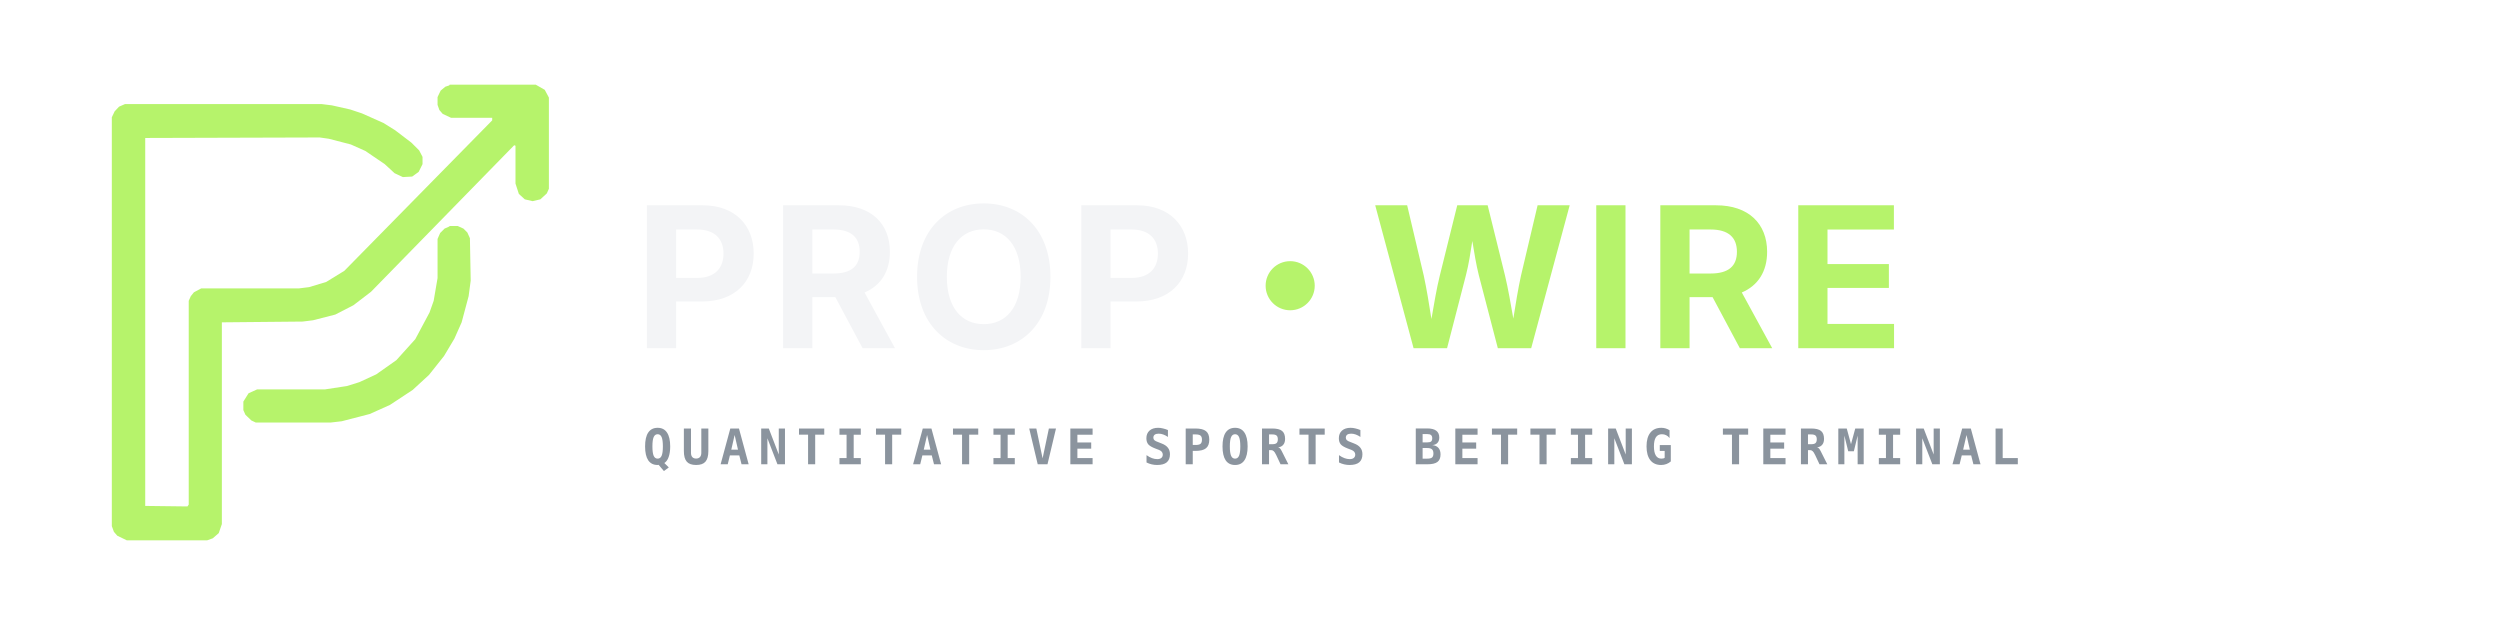
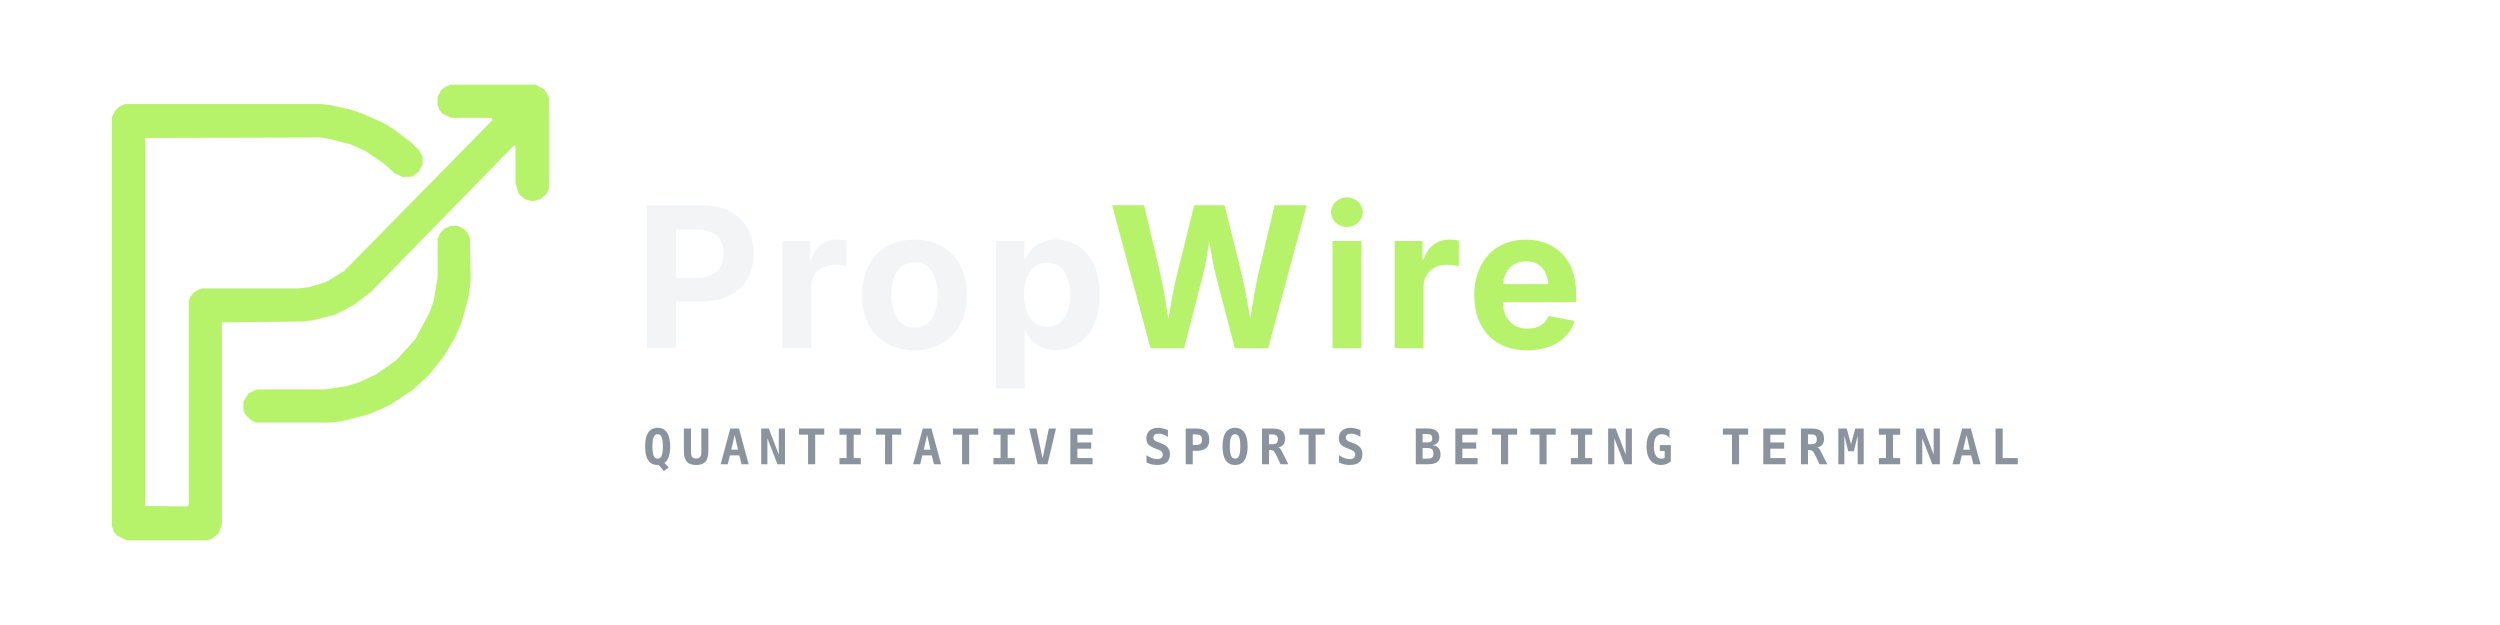
<svg xmlns="http://www.w3.org/2000/svg" width="560" height="140" viewBox="0 0 560 140" fill="none">
  <g transform="translate(16, 12) scale(0.58)">
    <path d="M 146.1 12.0 L 179.3 12.0 L 182.8 14.0 L 184.4 17.0 L 184.4 52.2 L 183.6 54.0 L 181.1 56.3 L 178.1 57.0 L 175.1 56.3 L 172.8 54.2 L 171.5 50.2 L 171.5 35.6 L 171.0 35.4 L 115.7 92.0 L 108.9 97.2 L 101.9 100.8 L 93.3 103.0 L 89.3 103.5 L 58.1 103.8 L 58.1 181.7 L 56.9 185.2 L 54.6 187.2 L 52.4 188.0 L 21.4 188.0 L 17.7 186.2 L 16.4 184.7 L 15.6 182.5 L 15.6 24.6 L 16.7 22.3 L 18.4 20.5 L 20.7 19.5 L 96.6 19.5 L 100.6 20.0 L 107.7 21.6 L 112.2 23.1 L 120.5 26.8 L 125.0 29.6 L 131.3 34.4 L 134.3 37.4 L 135.6 39.9 L 135.6 42.7 L 134.1 45.7 L 131.6 47.5 L 128.0 47.7 L 124.8 46.2 L 121.0 42.7 L 113.5 37.6 L 107.9 35.1 L 99.4 32.9 L 95.9 32.4 L 28.5 32.6 L 28.5 174.7 L 44.8 174.9 L 45.3 174.2 L 45.3 95.5 L 46.1 93.7 L 47.3 92.2 L 50.1 90.7 L 87.8 90.7 L 91.8 90.2 L 98.4 88.2 L 105.4 83.9 L 162.5 25.8 L 162.5 24.8 L 146.6 24.8 L 143.4 23.3 L 142.1 21.8 L 141.4 19.8 L 141.4 16.8 L 142.6 14.3 L 144.4 12.8 L 145.9 12.3 Z" fill="#B6F36B" />
    <path d="M 146.1 66.6 L 149.2 66.6 L 151.4 67.6 L 152.9 69.1 L 153.9 71.3 L 154.2 87.7 L 153.4 93.7 L 150.7 103.8 L 147.9 110.1 L 143.9 116.8 L 138.1 124.1 L 131.8 129.9 L 123.0 135.7 L 115.2 139.2 L 104.4 142.0 L 100.1 142.5 L 71.2 142.5 L 69.5 141.7 L 67.2 139.5 L 66.4 137.7 L 66.4 134.4 L 68.4 131.2 L 71.7 129.7 L 97.9 129.7 L 106.4 128.4 L 111.2 126.9 L 117.7 123.9 L 125.5 118.4 L 132.8 110.3 L 138.3 100.0 L 139.9 95.5 L 141.4 86.7 L 141.4 71.6 L 142.4 69.3 L 144.1 67.6 L 145.9 66.8 Z" fill="#B6F36B" />
  </g>
  <g transform="translate(142, 78)">
-     <text font-family="'Montserrat', -apple-system, sans-serif" font-size="44" font-weight="700" letter-spacing="2" fill="#F3F4F6">PROP</text>
-     <circle cx="147" cy="-14" r="5.5" fill="#B6F36B" />
-     <text x="165" font-family="'Montserrat', -apple-system, sans-serif" font-size="44" font-weight="700" letter-spacing="2" fill="#B6F36B">WIRE</text>
+     <text font-family="'Montserrat', -apple-system, sans-serif" font-size="44" font-weight="700" letter-spacing="2" fill="#F3F4F6">Prop<tspan fill="#B6F36B">Wire</tspan>
+     </text>
  </g>
  <text x="144" y="104" font-family="'JetBrains Mono', monospace" font-size="11" font-weight="600" letter-spacing="2" fill="#8B949E">QUANTITATIVE SPORTS BETTING TERMINAL</text>
</svg>
